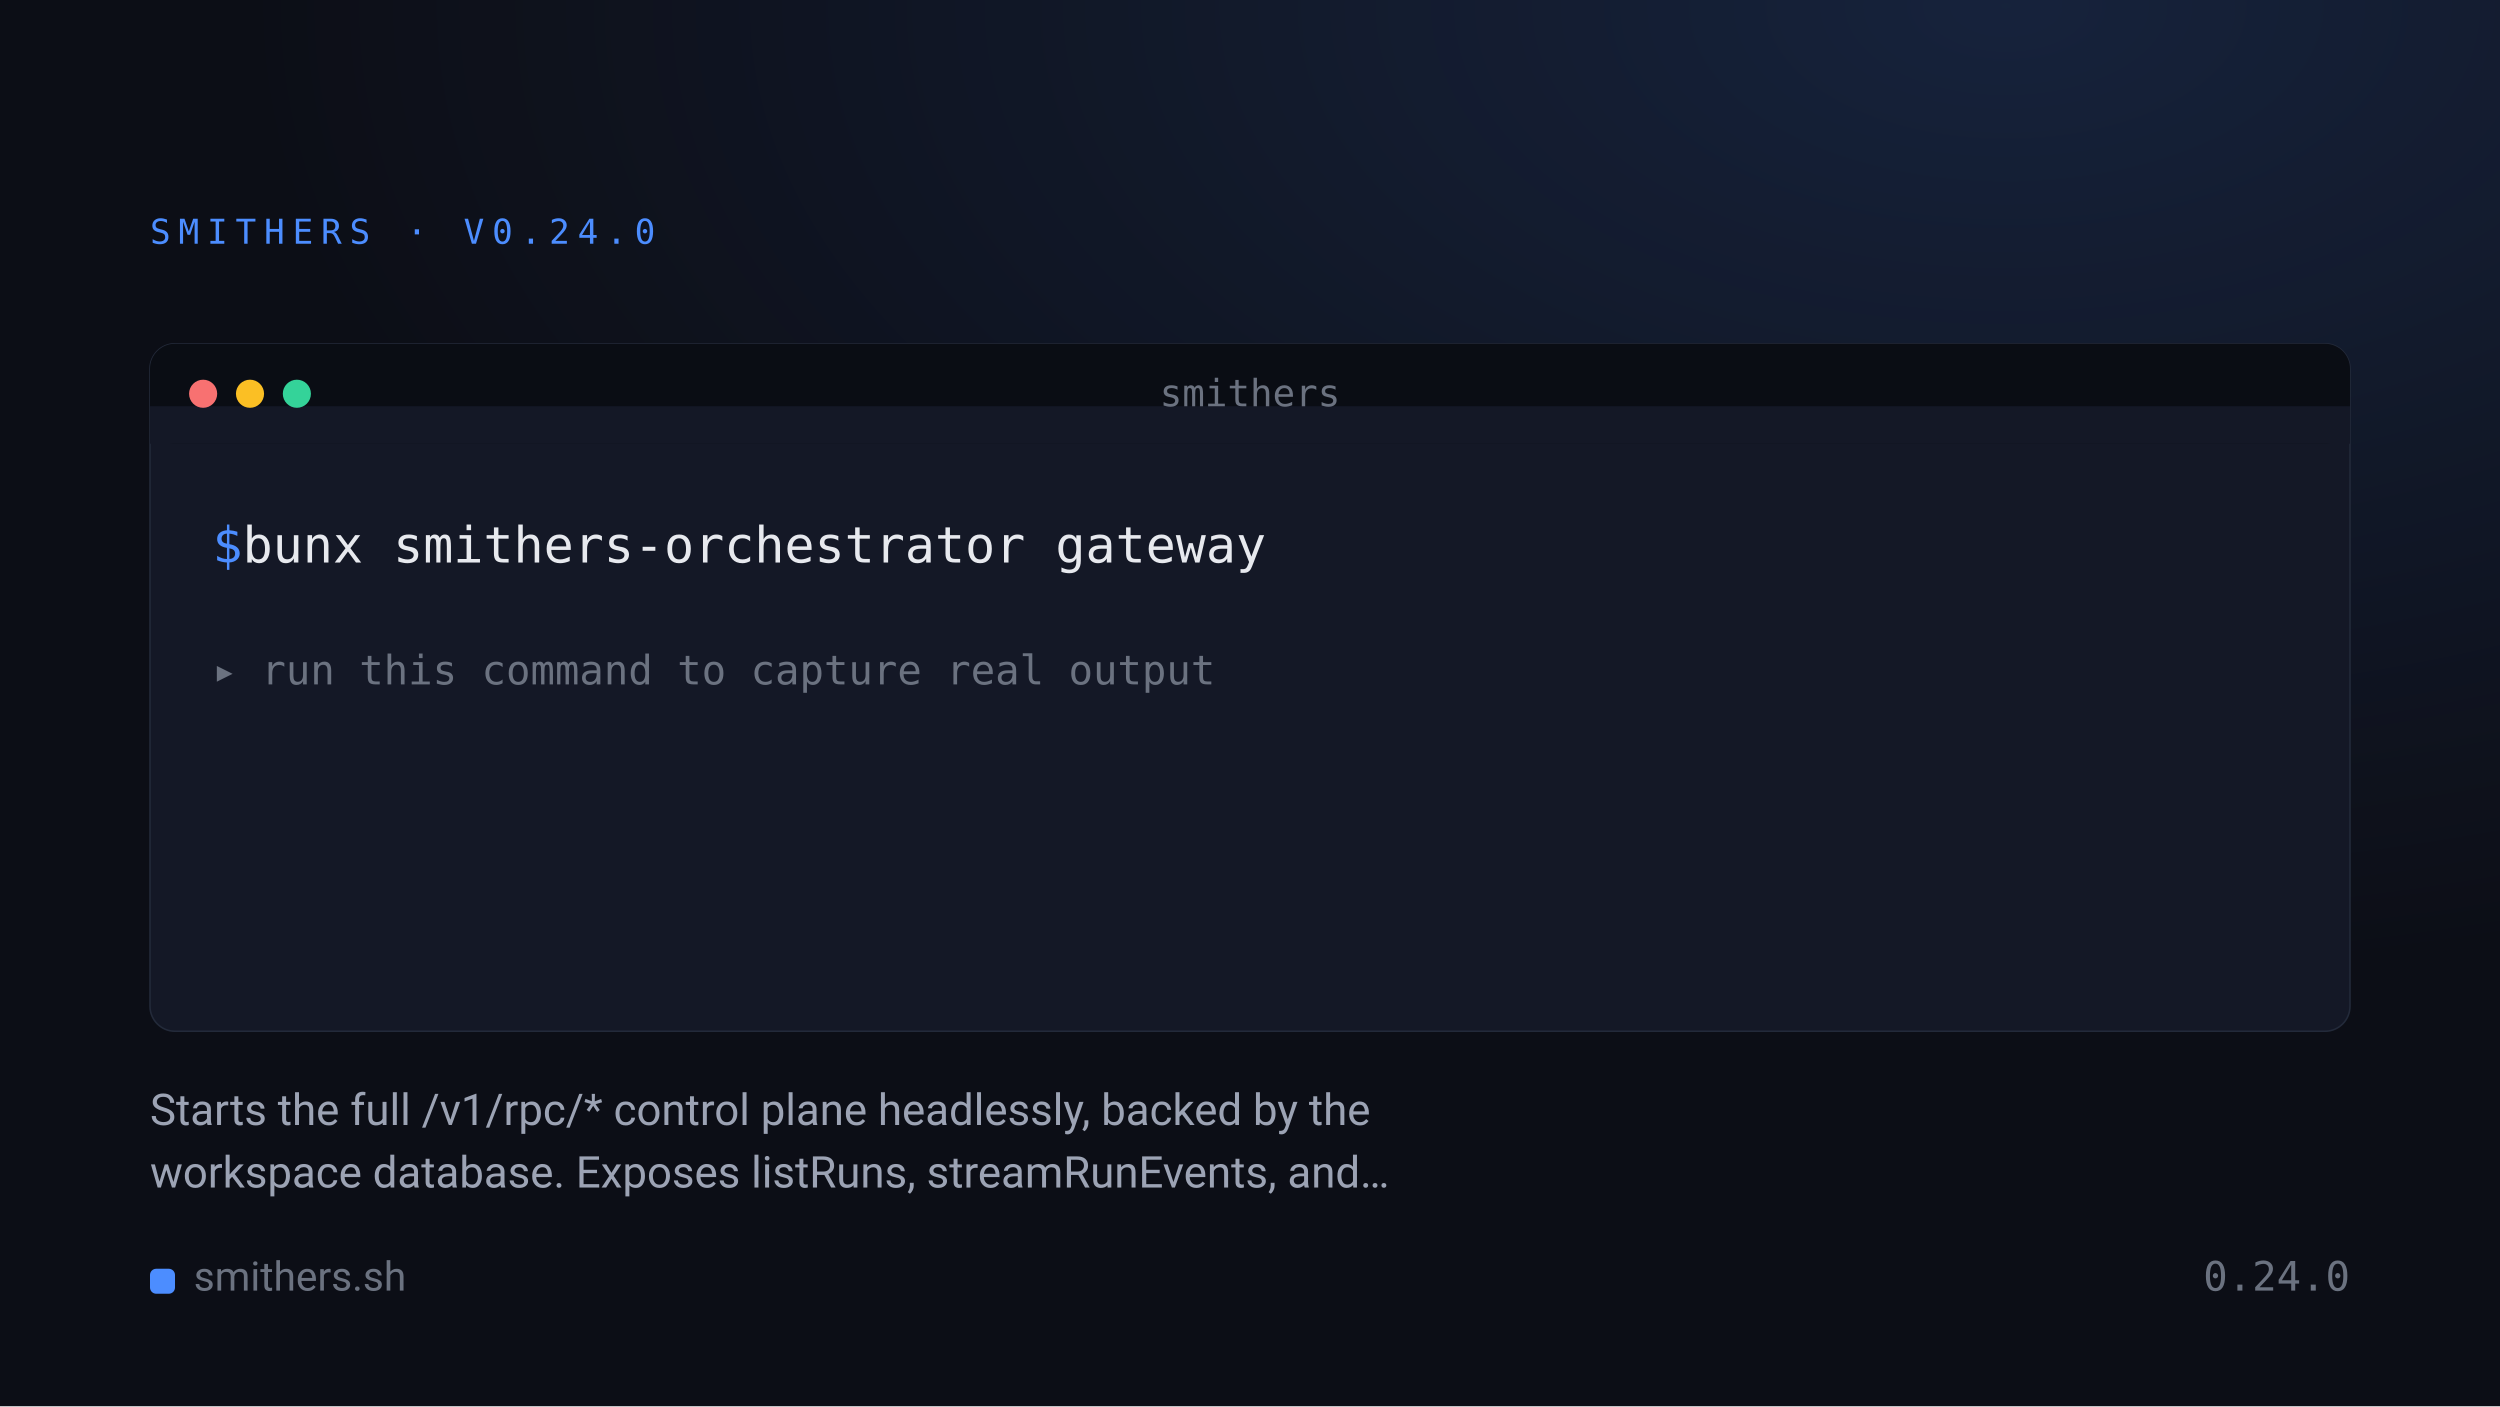
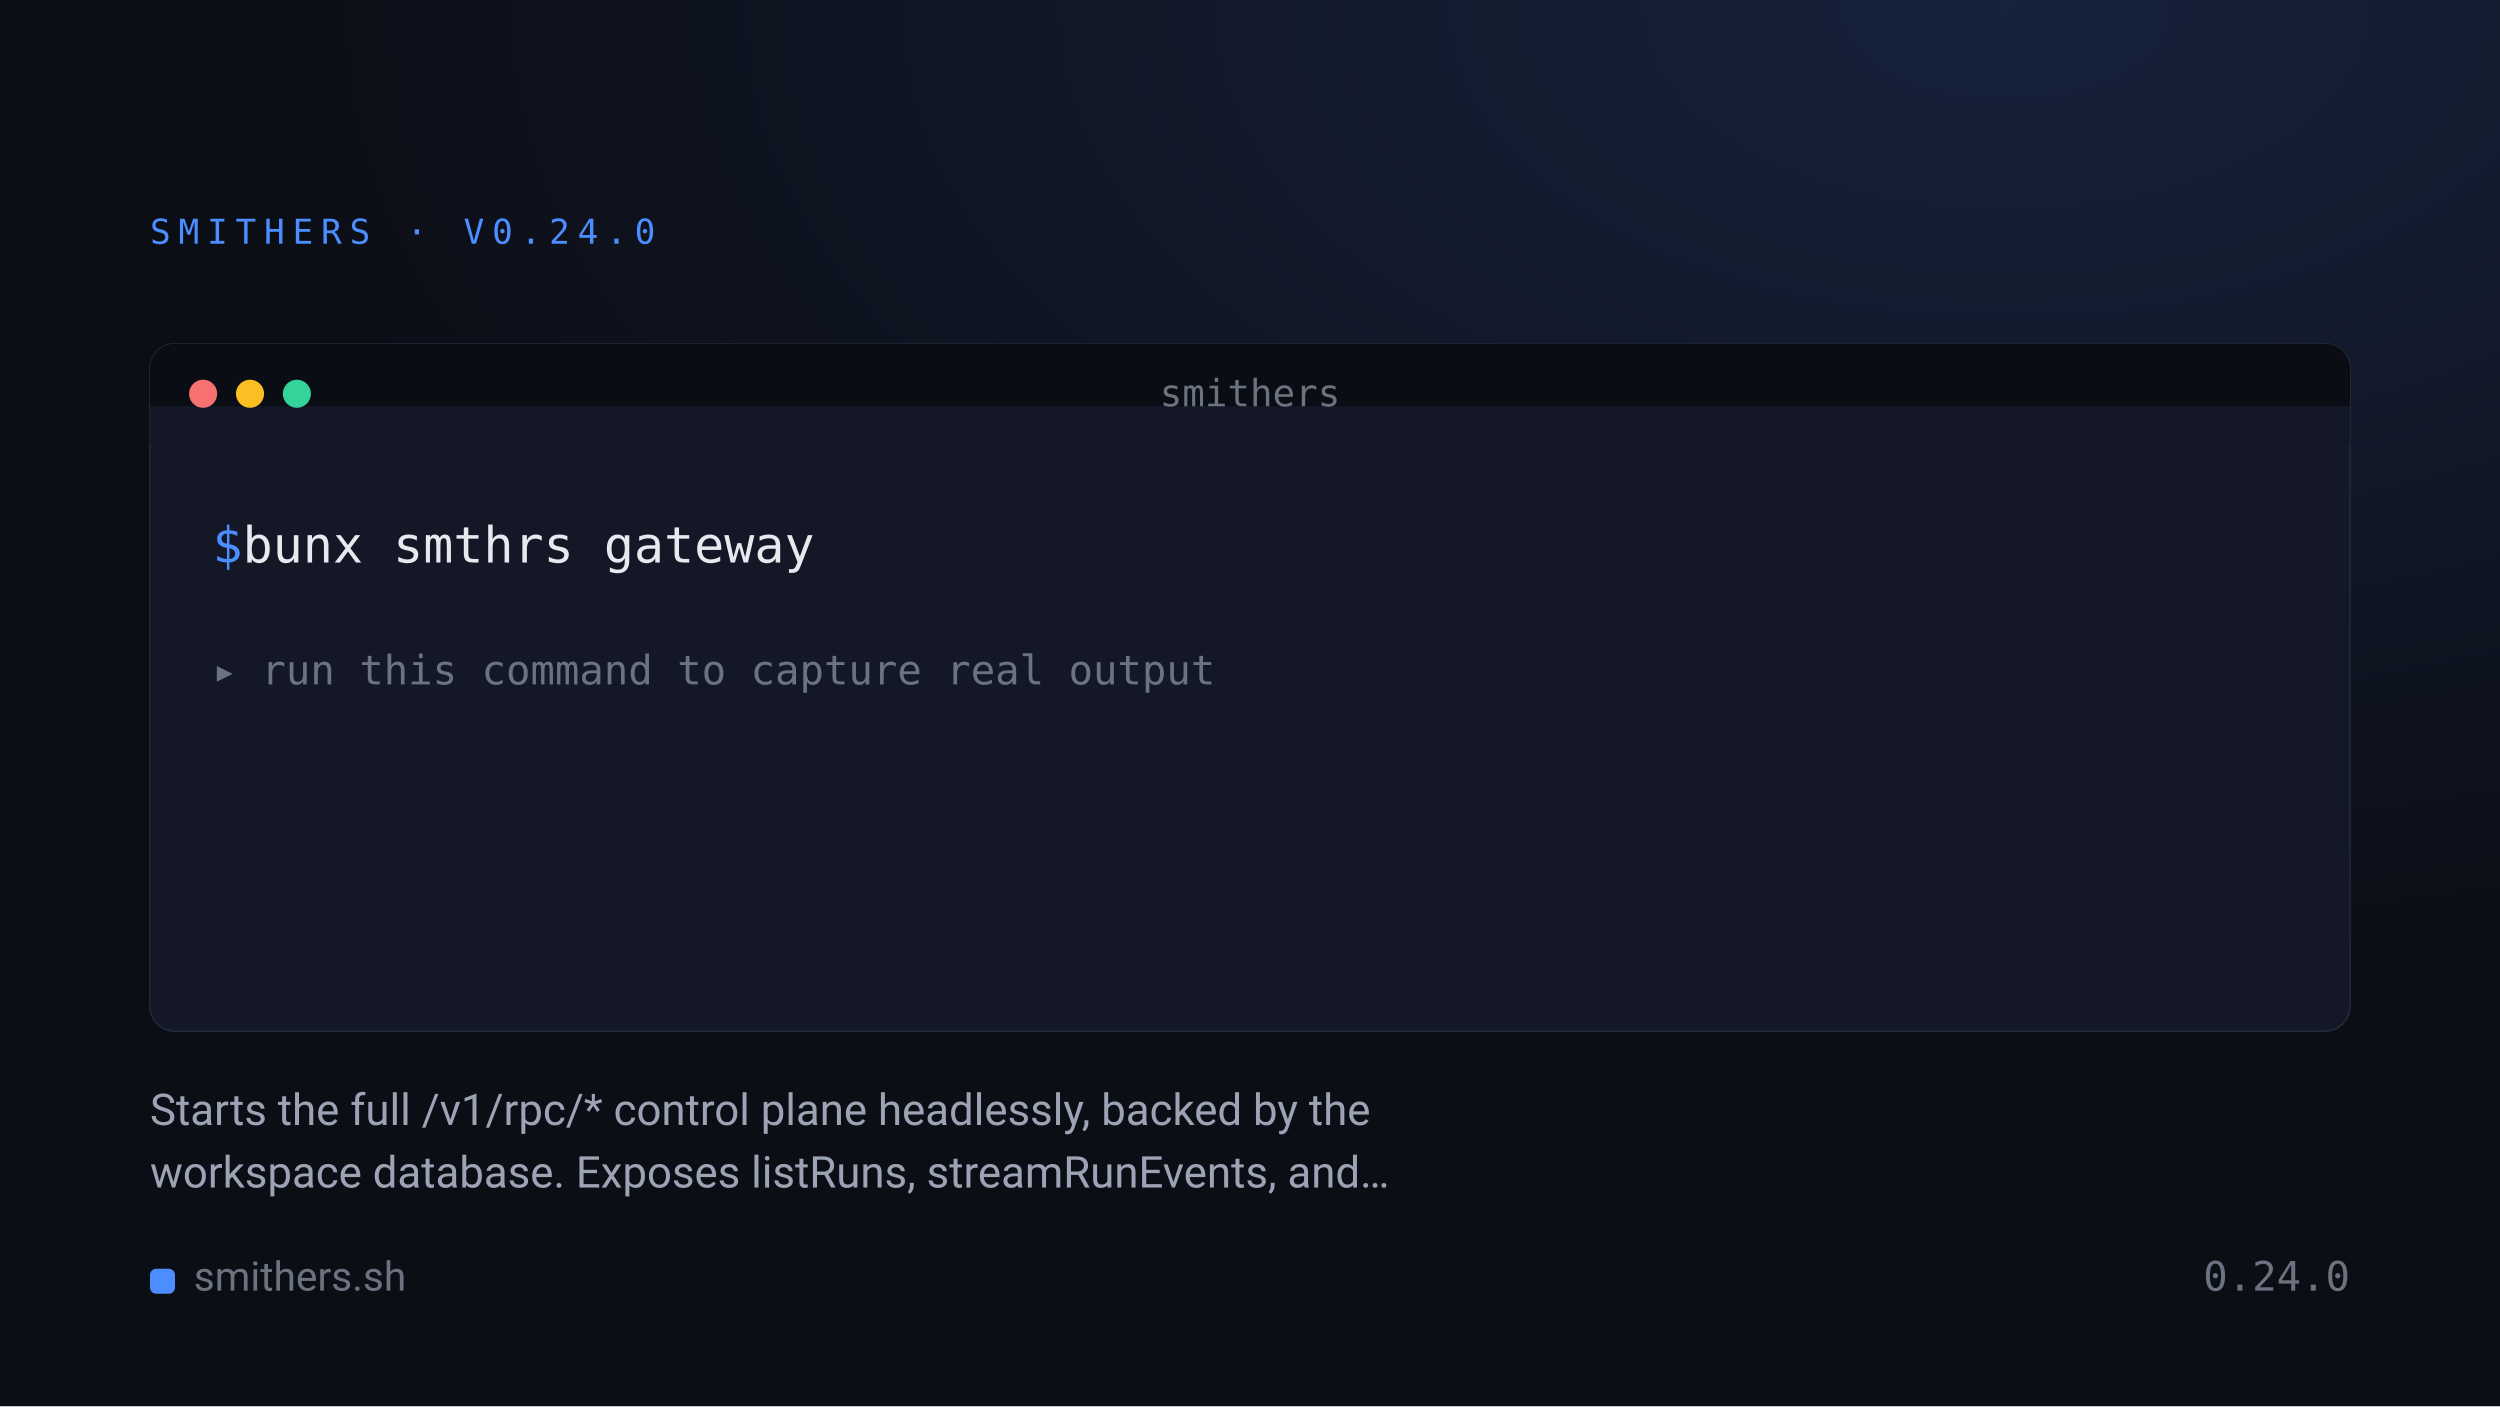
<svg xmlns="http://www.w3.org/2000/svg" width="1600" height="900" viewBox="0 0 1600 900">
  <defs>
    <radialGradient id="glow" cx="80%" cy="0%" r="70%">
      <stop offset="0%" stop-color="#4C8DFF" stop-opacity="0.16" />
      <stop offset="100%" stop-color="#4C8DFF" stop-opacity="0" />
    </radialGradient>
  </defs>
  <rect width="1600" height="900" fill="#0C0E16" />
  <rect width="1600" height="900" fill="url(#glow)" />
  <text font-size="22" font-family="ui-monospace, SFMono-Regular, Menlo, Monaco, Consolas, monospace" fill="#4C8DFF" letter-spacing="5">
    <tspan x="96" y="156">SMITHERS · V0.24.0</tspan>
  </text>
  <rect x="96" y="220" width="1408" height="440" rx="16" fill="#141826" stroke="#232A3A" />
  <rect x="96" y="220" width="1408" height="64" rx="16" fill="#0A0D14" />
  <rect x="96" y="260" width="1408" height="24" fill="#141826" />
  <circle cx="130" cy="252" r="9" fill="#F87171" />
  <circle cx="160" cy="252" r="9" fill="#FBBF24" />
  <circle cx="190" cy="252" r="9" fill="#34D399" />
  <text x="800" y="260" font-size="24" font-family="ui-monospace, SFMono-Regular, Menlo, Monaco, Consolas, monospace" fill="#6B7280" text-anchor="middle">smithers</text>
  <text font-size="32" font-family="ui-monospace, SFMono-Regular, Menlo, Monaco, Consolas, monospace" fill="#E7E9EE">
    <tspan x="136" y="360">
-       <tspan fill="#4C8DFF">$ </tspan>bunx smithers-orchestrator gateway</tspan>
+       <tspan fill="#4C8DFF">$ </tspan>bunx smthrs gateway</tspan>
  </text>
  <text font-size="26" font-family="ui-monospace, SFMono-Regular, Menlo, Monaco, Consolas, monospace" fill="#6B7280">
    <tspan x="136" y="438">▸ run this command to capture real output</tspan>
  </text>
  <text font-size="28" font-family="system-ui, -apple-system, 'Segoe UI', Roboto, Helvetica, Arial, sans-serif" fill="#9CA3B4">
    <tspan x="96" y="720">Starts the full /v1/rpc/* control plane headlessly, backed by the</tspan>
    <tspan x="96" y="760">workspace database. Exposes listRuns, streamRunEvents, and…</tspan>
  </text>
  <rect x="96" y="812" width="16" height="16" rx="4" fill="#4C8DFF" />
  <text x="124" y="826" font-size="26" font-family="system-ui, -apple-system, 'Segoe UI', Roboto, Helvetica, Arial, sans-serif" fill="#6B7280">smithers.sh</text>
  <text x="1504" y="826" font-size="26" font-family="ui-monospace, SFMono-Regular, Menlo, Monaco, Consolas, monospace" fill="#6B7280" text-anchor="end">0.24.0</text>
</svg>
